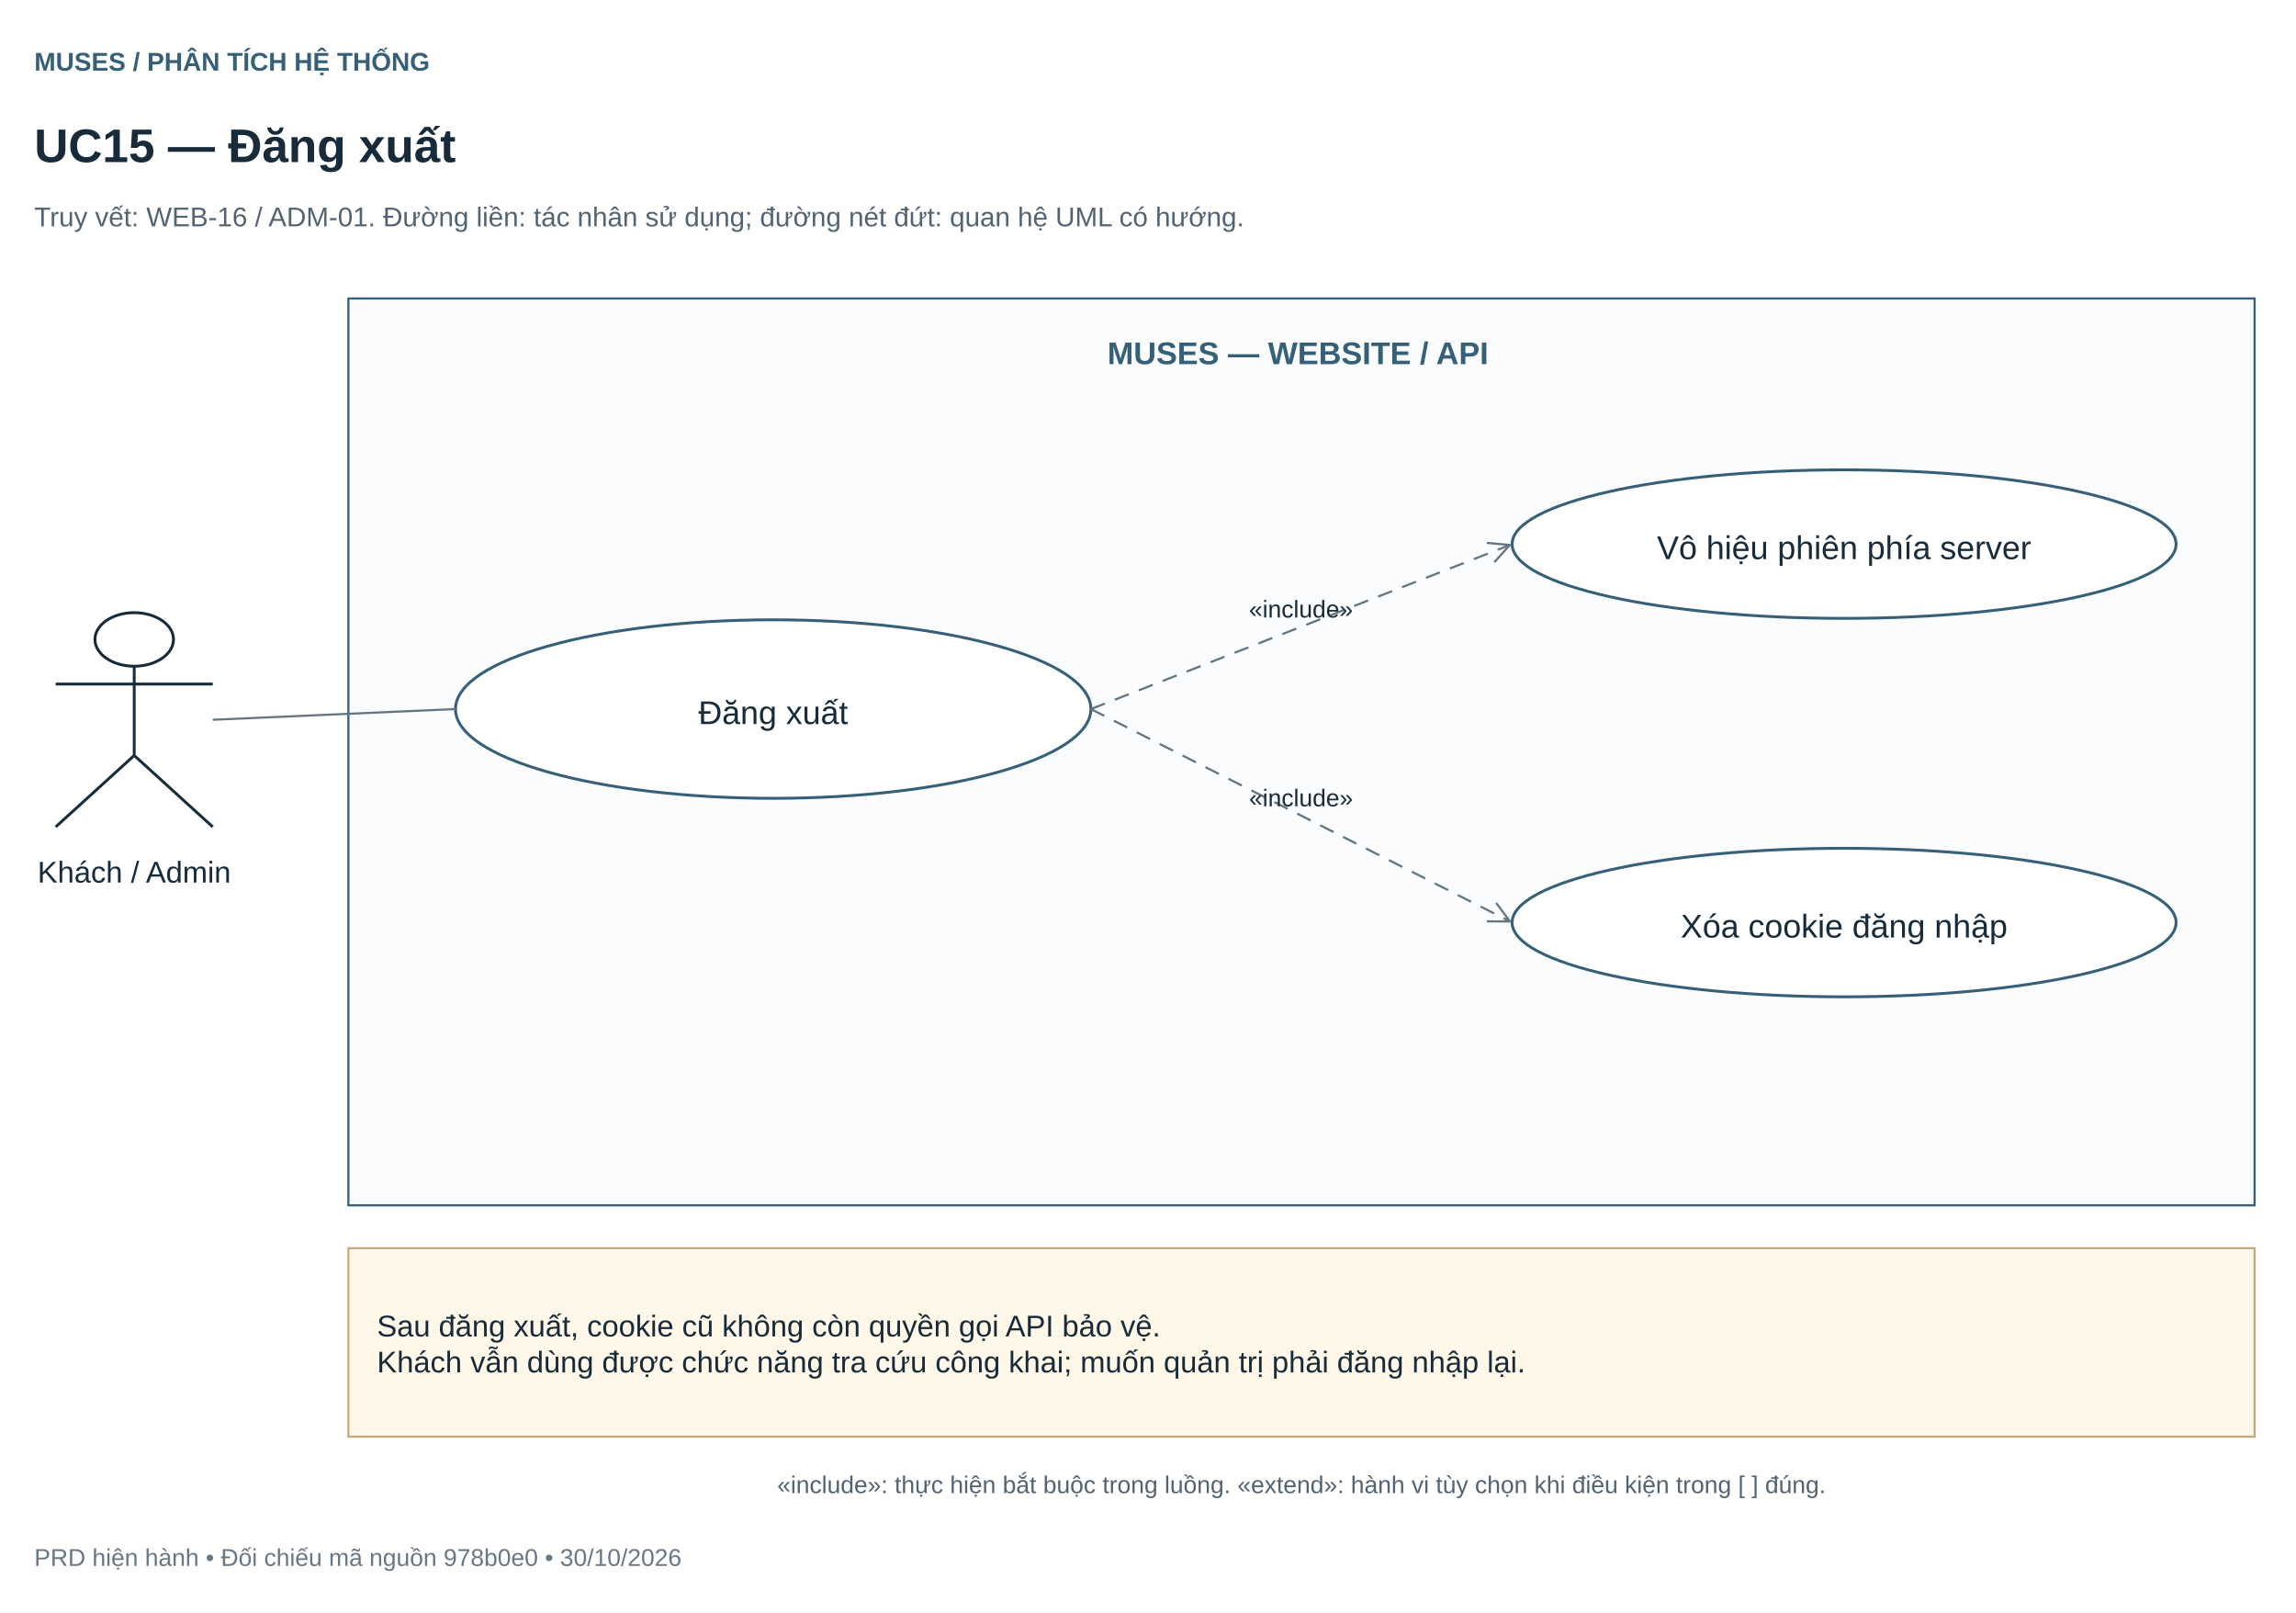
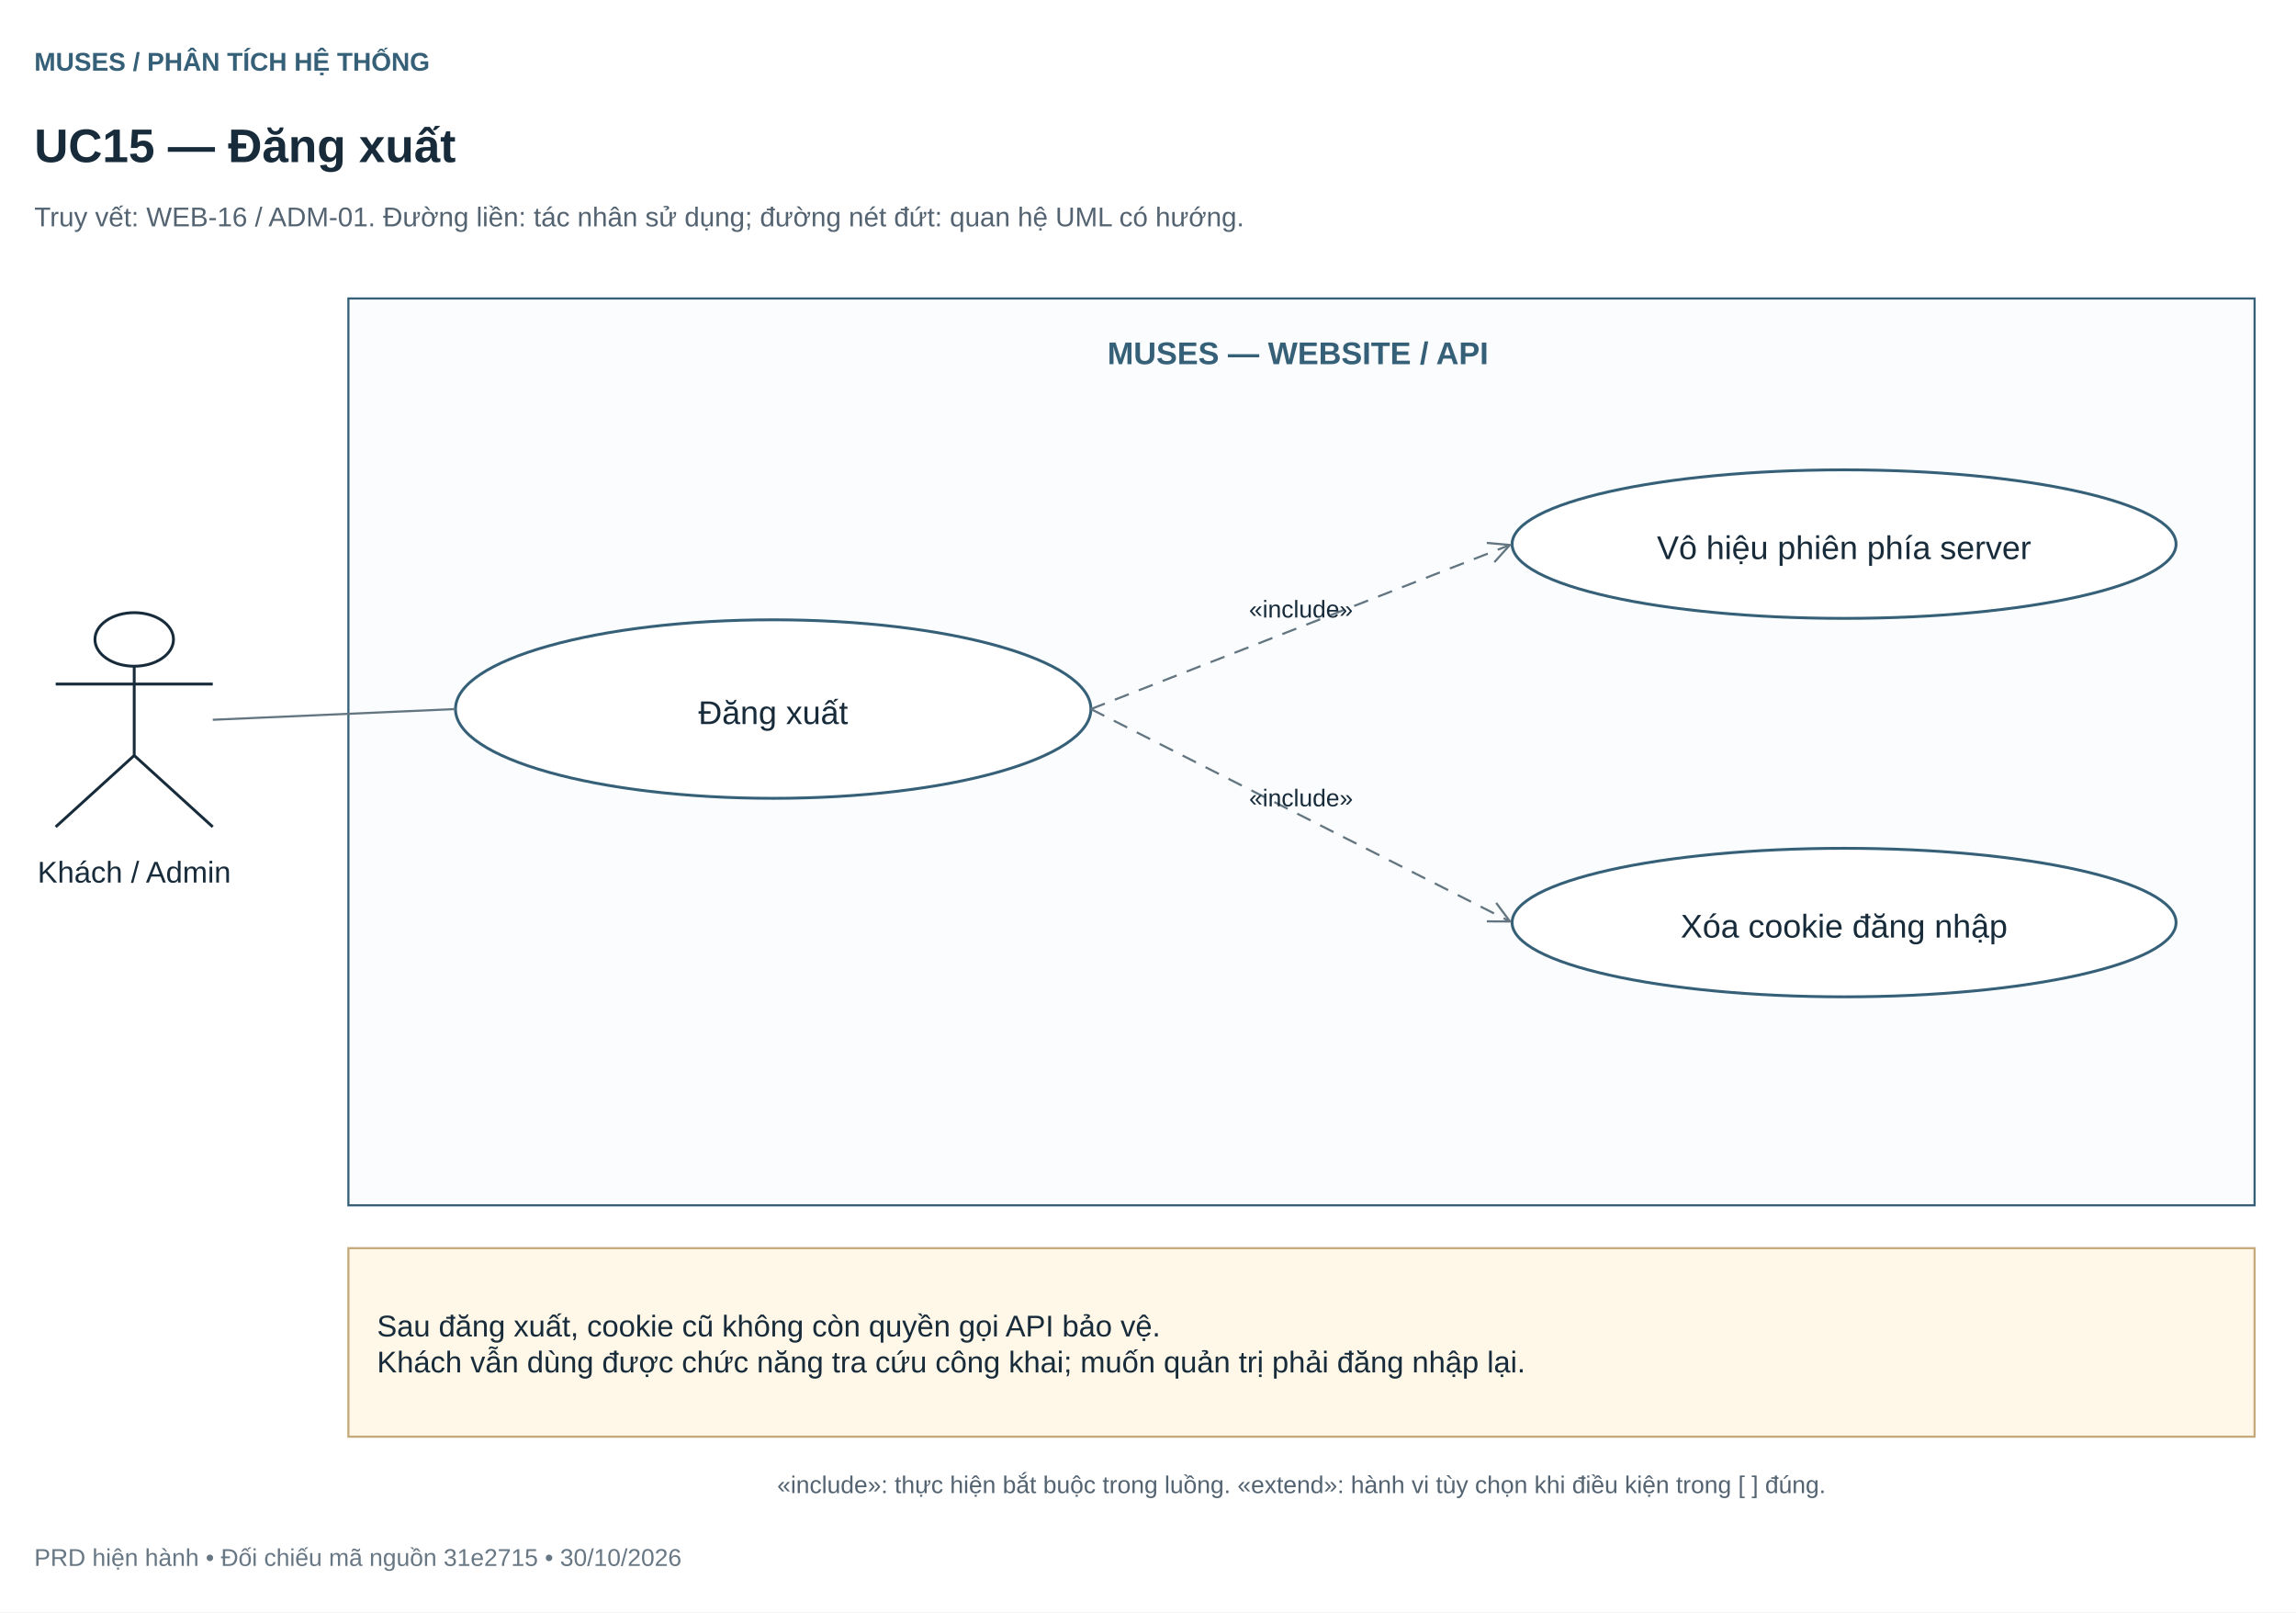
<svg xmlns="http://www.w3.org/2000/svg" style="background: #ffffff; background-color: light-dark(#ffffff, #121212);" version="1.1" width="1608px" height="1129px" viewBox="0 0 1608 1129">
  <defs>
    <clipPath id="mx-clip-22-22-1564-39-0">
      <rect x="22" y="22" width="1564" height="39" />
    </clipPath>
    <clipPath id="mx-clip-22-66-1564-64-0">
      <rect x="22" y="66" width="1564" height="64" />
    </clipPath>
    <clipPath id="mx-clip-22-130-1564-40-0">
      <rect x="22" y="130" width="1564" height="40" />
    </clipPath>
    <clipPath id="mx-clip-22-1071-1564-36-0">
      <rect x="22" y="1071" width="1564" height="36" />
    </clipPath>
    <clipPath id="mx-clip-272-222-1274-46-0">
      <rect x="272" y="222" width="1274" height="46" />
    </clipPath>
    <clipPath id="mx-clip-242-1019-1339-38-0">
      <rect x="242" y="1019" width="1339" height="38" />
    </clipPath>
  </defs>
  <rect fill="#ffffff" width="100%" height="100%" x="0" y="0" style="fill: light-dark(rgb(255, 255, 255), rgb(18, 18, 18));" />
  <g>
    <g data-cell-id="0">
      <g data-cell-id="1">
        <g data-cell-id="n2">
          <g>
            <rect x="24" y="24" width="1560" height="35" fill="none" stroke="none" pointer-events="all" />
          </g>
          <g>
            <g fill="#356078" font-family="Arial" font-weight="bold" text-anchor="start" font-size="18px" clip-path="url(#mx-clip-22-22-1564-39-0)" style="fill: light-dark(rgb(53, 96, 120), rgb(131, 168, 189));">
              <g transform="translate(24,49.5) scale(1)">
                <text>
                  <tspan>MUSES  /  PHÂN TÍCH HỆ THỐNG</tspan>
                </text>
              </g>
            </g>
          </g>
        </g>
        <g data-cell-id="n3">
          <g>
            <rect x="24" y="68" width="1560" height="60" fill="none" stroke="none" pointer-events="all" />
          </g>
          <g>
            <g fill="#172B3A" font-family="Arial" font-weight="bold" text-anchor="start" font-size="33px" clip-path="url(#mx-clip-22-66-1564-64-0)" style="fill: light-dark(rgb(23, 43, 58), rgb(188, 205, 218));">
              <g transform="translate(24,113.5) scale(1)">
                <text>
                  <tspan>UC15 — Đăng xuất</tspan>
                </text>
              </g>
            </g>
          </g>
        </g>
        <g data-cell-id="n4">
          <g>
            <rect x="24" y="132" width="1560" height="36" fill="none" stroke="none" pointer-events="all" />
          </g>
          <g>
            <g fill="#536371" font-family="Arial" text-anchor="start" font-size="19px" clip-path="url(#mx-clip-22-130-1564-40-0)" style="fill: light-dark(rgb(83, 99, 113), rgb(142, 156, 168));">
              <g transform="translate(24,158.5) scale(1)">
                <text>
                  <tspan>Truy vết: WEB-16 / ADM-01. Đường liền: tác nhân sử dụng; đường nét đứt: quan hệ UML có hướng.</tspan>
                </text>
              </g>
            </g>
          </g>
        </g>
        <g data-cell-id="n5">
          <g>
            <rect x="24" y="1073" width="1560" height="32" fill="none" stroke="none" pointer-events="all" />
          </g>
          <g>
            <g fill="#687784" font-family="Arial" text-anchor="start" font-size="17px" clip-path="url(#mx-clip-22-1071-1564-36-0)" style="fill: light-dark(rgb(104, 119, 132), rgb(126, 139, 150));">
              <g transform="translate(24,1096.5) scale(1)">
                <text>
-                   <tspan>PRD hiện hành • Đối chiếu mã nguồn 978b0e0 • 30/10/2026</tspan>
+                   <tspan>PRD hiện hành • Đối chiếu mã nguồn 31e2715 • 30/10/2026</tspan>
                </text>
              </g>
            </g>
          </g>
        </g>
        <g data-cell-id="n6">
          <g>
            <rect x="244" y="209" width="1335" height="635" fill="#fafcfd" stroke="#356078" stroke-width="1.5" pointer-events="all" style="fill: light-dark(rgb(250, 252, 253), rgb(19, 21, 21)); stroke: light-dark(rgb(53, 96, 120), rgb(131, 168, 189));" />
          </g>
        </g>
        <g data-cell-id="n7">
          <g>
            <rect x="274" y="224" width="1270" height="42" fill="none" stroke="none" pointer-events="all" />
          </g>
          <g>
            <g fill="#356078" font-family="Arial" font-weight="bold" text-anchor="middle" font-size="22px" clip-path="url(#mx-clip-272-222-1274-46-0)" style="fill: light-dark(rgb(53, 96, 120), rgb(131, 168, 189));">
              <g transform="translate(909,255) scale(1)">
                <text>
                  <tspan>MUSES — WEBSITE / API</tspan>
                </text>
              </g>
            </g>
          </g>
        </g>
        <g data-cell-id="n8">
          <g>
            <ellipse cx="94" cy="447.75" rx="27.5" ry="18.75" fill="#ffffff" stroke="#172b3a" stroke-width="2" pointer-events="all" style="fill: light-dark(rgb(255, 255, 255), rgb(18, 18, 18)); stroke: light-dark(rgb(23, 43, 58), rgb(188, 205, 218));" />
            <path d="M 94 466.5 L 94 529 M 94 479 L 39 479 M 94 479 L 149 479 M 94 529 L 39 579 M 94 529 L 149 579" fill="none" stroke="#172b3a" stroke-width="2" stroke-miterlimit="10" pointer-events="all" style="stroke: light-dark(rgb(23, 43, 58), rgb(188, 205, 218));" />
          </g>
          <g>
            <g fill="#172B3A" font-family="Arial" text-anchor="middle" font-size="21px" style="fill: light-dark(rgb(23, 43, 58), rgb(188, 205, 218));">
              <text x="94" y="618">Khách / Admin</text>
            </g>
          </g>
        </g>
        <g data-cell-id="n9">
          <g>
            <ellipse cx="541.5" cy="496.5" rx="222.5" ry="62.5" fill="#ffffff" stroke="#356078" stroke-width="2" pointer-events="all" style="fill: light-dark(rgb(255, 255, 255), rgb(18, 18, 18)); stroke: light-dark(rgb(53, 96, 120), rgb(131, 168, 189));" />
          </g>
          <g>
            <g fill="#172B3A" font-family="Arial" text-anchor="middle" font-size="23px" style="fill: light-dark(rgb(23, 43, 58), rgb(188, 205, 218));">
              <g transform="translate(541.5,507) scale(1)">
                <text>
                  <tspan>Đăng xuất</tspan>
                </text>
              </g>
            </g>
          </g>
        </g>
        <g data-cell-id="e10">
          <g>
            <path d="M 149 504 L 319 496.5" fill="none" stroke="#627581" stroke-width="1.5" stroke-miterlimit="10" pointer-events="stroke" style="stroke: light-dark(rgb(98, 117, 129), rgb(126, 142, 153));" />
          </g>
        </g>
        <g data-cell-id="n11">
          <g>
            <ellipse cx="1291.5" cy="381" rx="232.5" ry="52" fill="#ffffff" stroke="#356078" stroke-width="2" pointer-events="all" style="fill: light-dark(rgb(255, 255, 255), rgb(18, 18, 18)); stroke: light-dark(rgb(53, 96, 120), rgb(131, 168, 189));" />
          </g>
          <g>
            <g fill="#172B3A" font-family="Arial" text-anchor="middle" font-size="23px" style="fill: light-dark(rgb(23, 43, 58), rgb(188, 205, 218));">
              <g transform="translate(1291.5,391.5) scale(1)">
                <text>
                  <tspan>Vô hiệu phiên phía server</tspan>
                </text>
              </g>
            </g>
          </g>
        </g>
        <g data-cell-id="e12">
          <g>
            <path d="M 764 496.5 L 1055.88 382.22" fill="none" stroke="#627581" stroke-width="1.5" stroke-miterlimit="10" stroke-dasharray="10.5 7.5" pointer-events="stroke" style="stroke: light-dark(rgb(98, 117, 129), rgb(126, 142, 153));" />
            <path d="M 1046.58 393.65 L 1057.44 381.61 L 1041.29 380.15" fill="none" stroke="#627581" stroke-width="1.5" stroke-miterlimit="10" pointer-events="all" style="stroke: light-dark(rgb(98, 117, 129), rgb(126, 142, 153));" />
          </g>
          <g>
            <g fill="#172B3A" font-family="Arial" text-anchor="middle" font-size="17px" style="fill: light-dark(rgb(23, 43, 58), rgb(188, 205, 218));">
              <g transform="translate(911.13,432.4) scale(1)">
                <text>
                  <tspan>«include»</tspan>
                </text>
              </g>
            </g>
          </g>
        </g>
        <g data-cell-id="n13">
          <g>
            <ellipse cx="1291.5" cy="646" rx="232.5" ry="52" fill="#ffffff" stroke="#356078" stroke-width="2" pointer-events="all" style="fill: light-dark(rgb(255, 255, 255), rgb(18, 18, 18)); stroke: light-dark(rgb(53, 96, 120), rgb(131, 168, 189));" />
          </g>
          <g>
            <g fill="#172B3A" font-family="Arial" text-anchor="middle" font-size="23px" style="fill: light-dark(rgb(23, 43, 58), rgb(188, 205, 218));">
              <g transform="translate(1291.5,656.5) scale(1)">
                <text>
                  <tspan>Xóa cookie đăng nhập</tspan>
                </text>
              </g>
            </g>
          </g>
        </g>
        <g data-cell-id="e14">
          <g>
            <path d="M 764 496.5 L 1056.01 644.48" fill="none" stroke="#627581" stroke-width="1.5" stroke-miterlimit="10" stroke-dasharray="10.5 7.5" pointer-events="stroke" style="stroke: light-dark(rgb(98, 117, 129), rgb(126, 142, 153));" />
            <path d="M 1041.29 645.15 L 1057.5 645.24 L 1047.85 632.22" fill="none" stroke="#627581" stroke-width="1.5" stroke-miterlimit="10" pointer-events="all" style="stroke: light-dark(rgb(98, 117, 129), rgb(126, 142, 153));" />
          </g>
          <g>
            <g fill="#172B3A" font-family="Arial" text-anchor="middle" font-size="17px" style="fill: light-dark(rgb(23, 43, 58), rgb(188, 205, 218));">
              <g transform="translate(911.18,564.59) scale(1)">
                <text>
                  <tspan>«include»</tspan>
                </text>
              </g>
            </g>
          </g>
        </g>
        <g data-cell-id="n15">
          <g>
            <rect x="244" y="874" width="1335" height="132" fill="#fff7e7" stroke="#c5ab7c" stroke-width="1.5" pointer-events="all" style="fill: light-dark(rgb(255, 247, 231), rgb(31, 24, 11)); stroke: light-dark(rgb(197, 171, 124), rgb(109, 87, 46));" />
          </g>
          <g>
            <g fill="#172B3A" font-family="Arial" text-anchor="start" data-blockTextHeight="50.400000000000006" data-htmlContentWidth="804.2958984375" font-size="21px" style="fill: light-dark(rgb(23, 43, 58), rgb(188, 205, 218));">
              <g transform="translate(264,914.8) scale(1)">
                <text y="21" data-line-font-size="21" x="0">
                  <tspan>Sau đăng xuất, cookie cũ không còn quyền gọi API bảo vệ.</tspan>
                </text>
                <text y="46.2" data-line-font-size="21" x="0">
                  <tspan>Khách vẫn dùng được chức năng tra cứu công khai; muốn quản trị phải đăng nhập lại.</tspan>
                </text>
              </g>
            </g>
          </g>
        </g>
        <g data-cell-id="n16">
          <g>
            <rect x="244" y="1021" width="1335" height="34" fill="none" stroke="none" pointer-events="all" />
          </g>
          <g>
            <g fill="#536371" font-family="Arial" text-anchor="middle" font-size="17px" clip-path="url(#mx-clip-242-1019-1339-38-0)" style="fill: light-dark(rgb(83, 99, 113), rgb(142, 156, 168));">
              <g transform="translate(911.5,1045.5) scale(1)">
                <text>
                  <tspan>«include»: thực hiện bắt buộc trong luồng. «extend»: hành vi tùy chọn khi điều kiện trong [ ] đúng.</tspan>
                </text>
              </g>
            </g>
          </g>
        </g>
      </g>
    </g>
  </g>
</svg>
